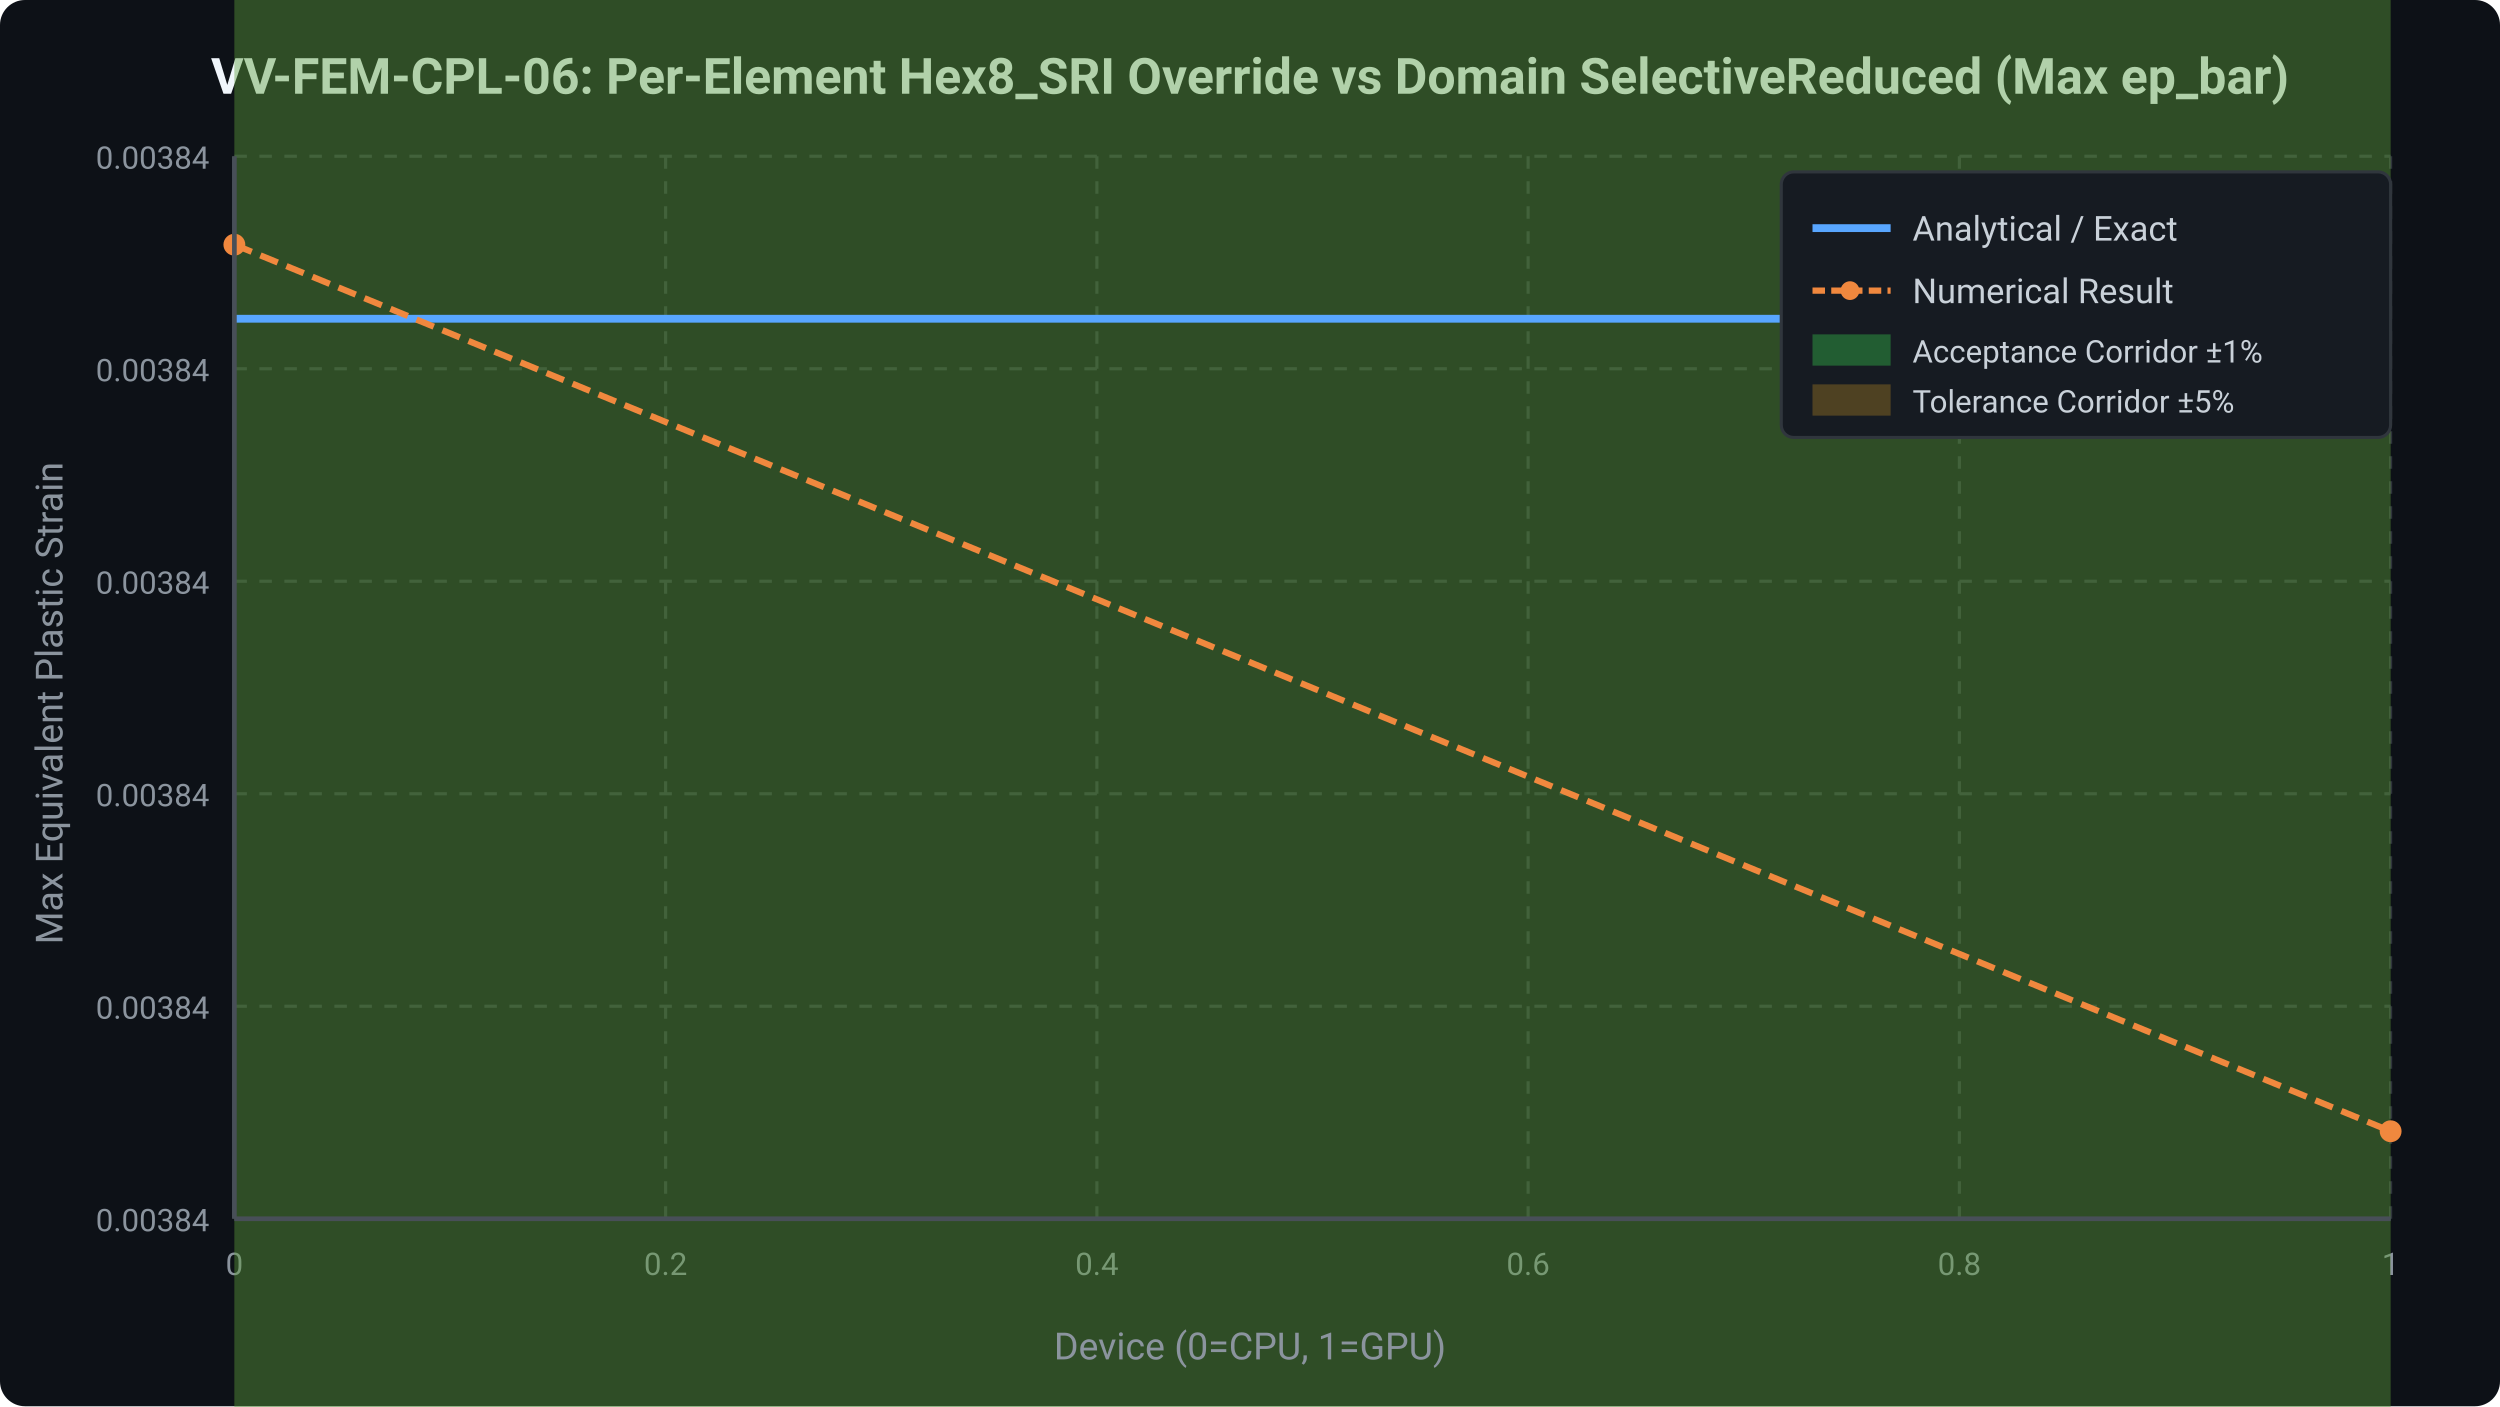
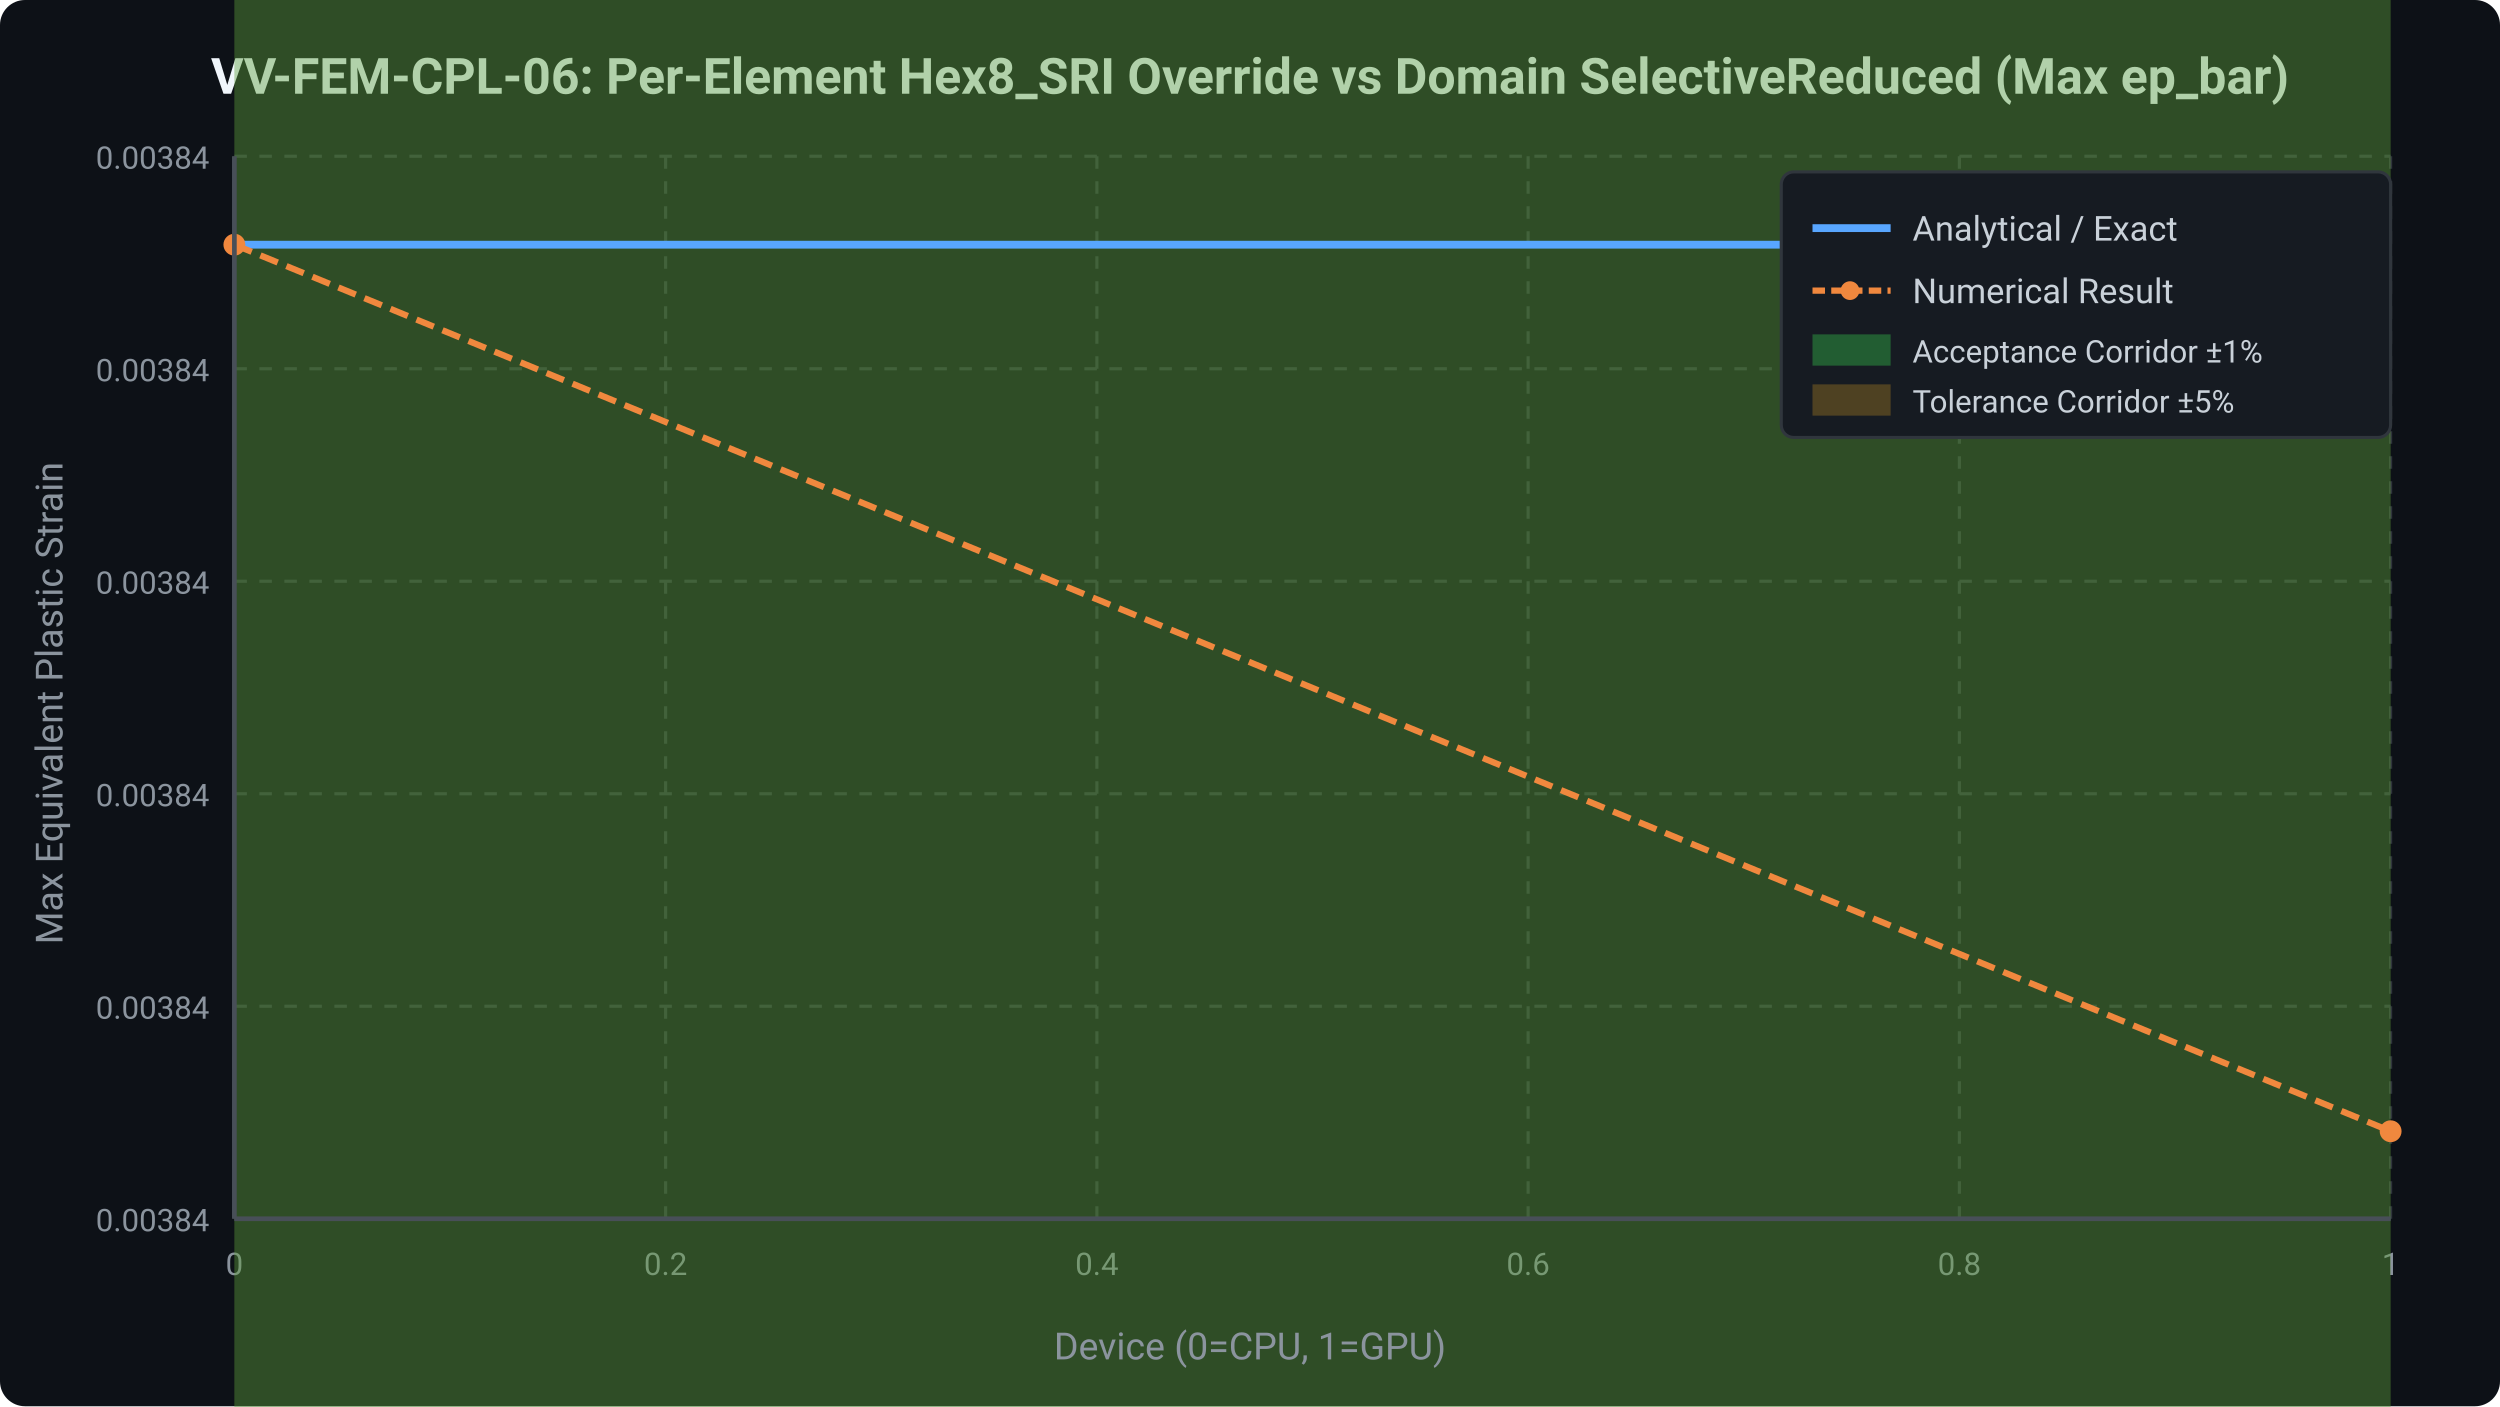
<svg xmlns="http://www.w3.org/2000/svg" viewBox="0 0 800 450" width="800" height="450">
  <style>
    text { font-family: -apple-system, BlinkMacSystemFont, 'Segoe UI', Roboto, Helvetica, Arial, sans-serif; fill: #c9d1d9; }
    .title { font-size: 16px; font-weight: 600; fill: #f0f6fc; }
    .axis-label { font-size: 12px; fill: #8b949e; }
    .tick { font-size: 10px; fill: #8b949e; }
    .grid { stroke: #30363d; stroke-width: 1; stroke-dasharray: 4,4; }
    .axis-line { stroke: #484f58; stroke-width: 1.5; }
    .exact-curve { fill: none; stroke: #58a6ff; stroke-width: 2.5; }
    .num-curve { fill: none; stroke: #f0883e; stroke-width: 2.0; stroke-dasharray: 6,3; }
    .corridor-yellow { fill: rgba(210, 153, 34, 0.18); }
    .corridor-green { fill: rgba(46, 160, 67, 0.30); }
  </style>
  <rect width="800" height="450" fill="#0d1117" rx="8" />
  <text x="400" y="30" text-anchor="middle" class="title">VV-FEM-CPL-06: Per-Element Hex8_SRI Override vs Domain SelectiveReduced (Max ep_bar)</text>
  <line x1="75" y1="390" x2="765" y2="390" class="grid" />
  <text x="67" y="394" text-anchor="end" class="tick">0.00384</text>
  <line x1="75" y1="322" x2="765" y2="322" class="grid" />
  <text x="67" y="326" text-anchor="end" class="tick">0.00384</text>
  <line x1="75" y1="254" x2="765" y2="254" class="grid" />
  <text x="67" y="258" text-anchor="end" class="tick">0.00384</text>
  <line x1="75" y1="186" x2="765" y2="186" class="grid" />
  <text x="67" y="190" text-anchor="end" class="tick">0.00384</text>
  <line x1="75" y1="118" x2="765" y2="118" class="grid" />
  <text x="67" y="122" text-anchor="end" class="tick">0.00384</text>
  <line x1="75" y1="50" x2="765" y2="50" class="grid" />
  <text x="67" y="54" text-anchor="end" class="tick">0.00384</text>
  <line x1="75" y1="50" x2="75" y2="390" class="grid" />
  <text x="75" y="408" text-anchor="middle" class="tick">0</text>
  <line x1="213" y1="50" x2="213" y2="390" class="grid" />
  <text x="213" y="408" text-anchor="middle" class="tick">0.2</text>
  <line x1="351" y1="50" x2="351" y2="390" class="grid" />
  <text x="351" y="408" text-anchor="middle" class="tick">0.4</text>
  <line x1="489" y1="50" x2="489" y2="390" class="grid" />
  <text x="489" y="408" text-anchor="middle" class="tick">0.6</text>
  <line x1="627" y1="50" x2="627" y2="390" class="grid" />
  <text x="627" y="408" text-anchor="middle" class="tick">0.8</text>
  <line x1="765" y1="50" x2="765" y2="390" class="grid" />
  <text x="765" y="408" text-anchor="middle" class="tick">1</text>
-   <path class="corridor-yellow" d="M 75 -2.44e+06 L 765 -2.44e+06 L 765 2.44e+06 L 75 2.44e+06 Z" />
-   <path class="corridor-green" d="M 75 -4.87e+05 L 765 -4.87e+05 L 765 4.87e+05 L 75 4.87e+05 Z" />
-   <path class="exact-curve" d="M 75 102 L 765 102 " />
+   <path class="corridor-yellow" d="M 75 -2.63e+06 L 765 -2.63e+06 L 765 2.63e+06 L 75 2.63e+06 Z" />
+   <path class="corridor-green" d="M 75 -5.25e+05 L 765 -5.25e+05 L 765 5.26e+05 L 75 5.26e+05 Z" />
+   <path class="exact-curve" d="M 75 78.3 L 765 78.3 " />
  <path class="num-curve" d="M 75 78.3 L 765 362 " />
  <circle cx="75" cy="78.3" r="3.5" fill="#f0883e" />
  <circle cx="765" cy="362" r="3.5" fill="#f0883e" />
  <line x1="75" y1="390" x2="765" y2="390" class="axis-line" />
  <line x1="75" y1="50" x2="75" y2="390" class="axis-line" />
  <text x="400" y="435" text-anchor="middle" class="axis-label">Device (0=CPU, 1=GPU)</text>
  <text x="20" y="225" text-anchor="middle" transform="rotate(-90 20 225)" class="axis-label">Max Equivalent Plastic Strain</text>
  <rect x="570" y="55" width="195" height="85" fill="#161b22" stroke="#30363d" rx="4" />
  <line x1="580" y1="73" x2="605" y2="73" stroke="#58a6ff" stroke-width="2.5" />
  <text x="612" y="77" font-size="11">Analytical / Exact</text>
  <line x1="580" y1="93" x2="605" y2="93" stroke="#f0883e" stroke-width="2.0" stroke-dasharray="4,2" />
  <circle cx="592" cy="93" r="3" fill="#f0883e" />
  <text x="612" y="97" font-size="11">Numerical Result</text>
  <rect x="580" y="107" width="25" height="10" fill="rgba(46,160,67,0.5)" />
  <text x="612" y="116" font-size="10">Acceptance Corridor ±1%</text>
  <rect x="580" y="123" width="25" height="10" fill="rgba(210,153,34,0.3)" />
  <text x="612" y="132" font-size="10">Tolerance Corridor ±5%</text>
</svg>
